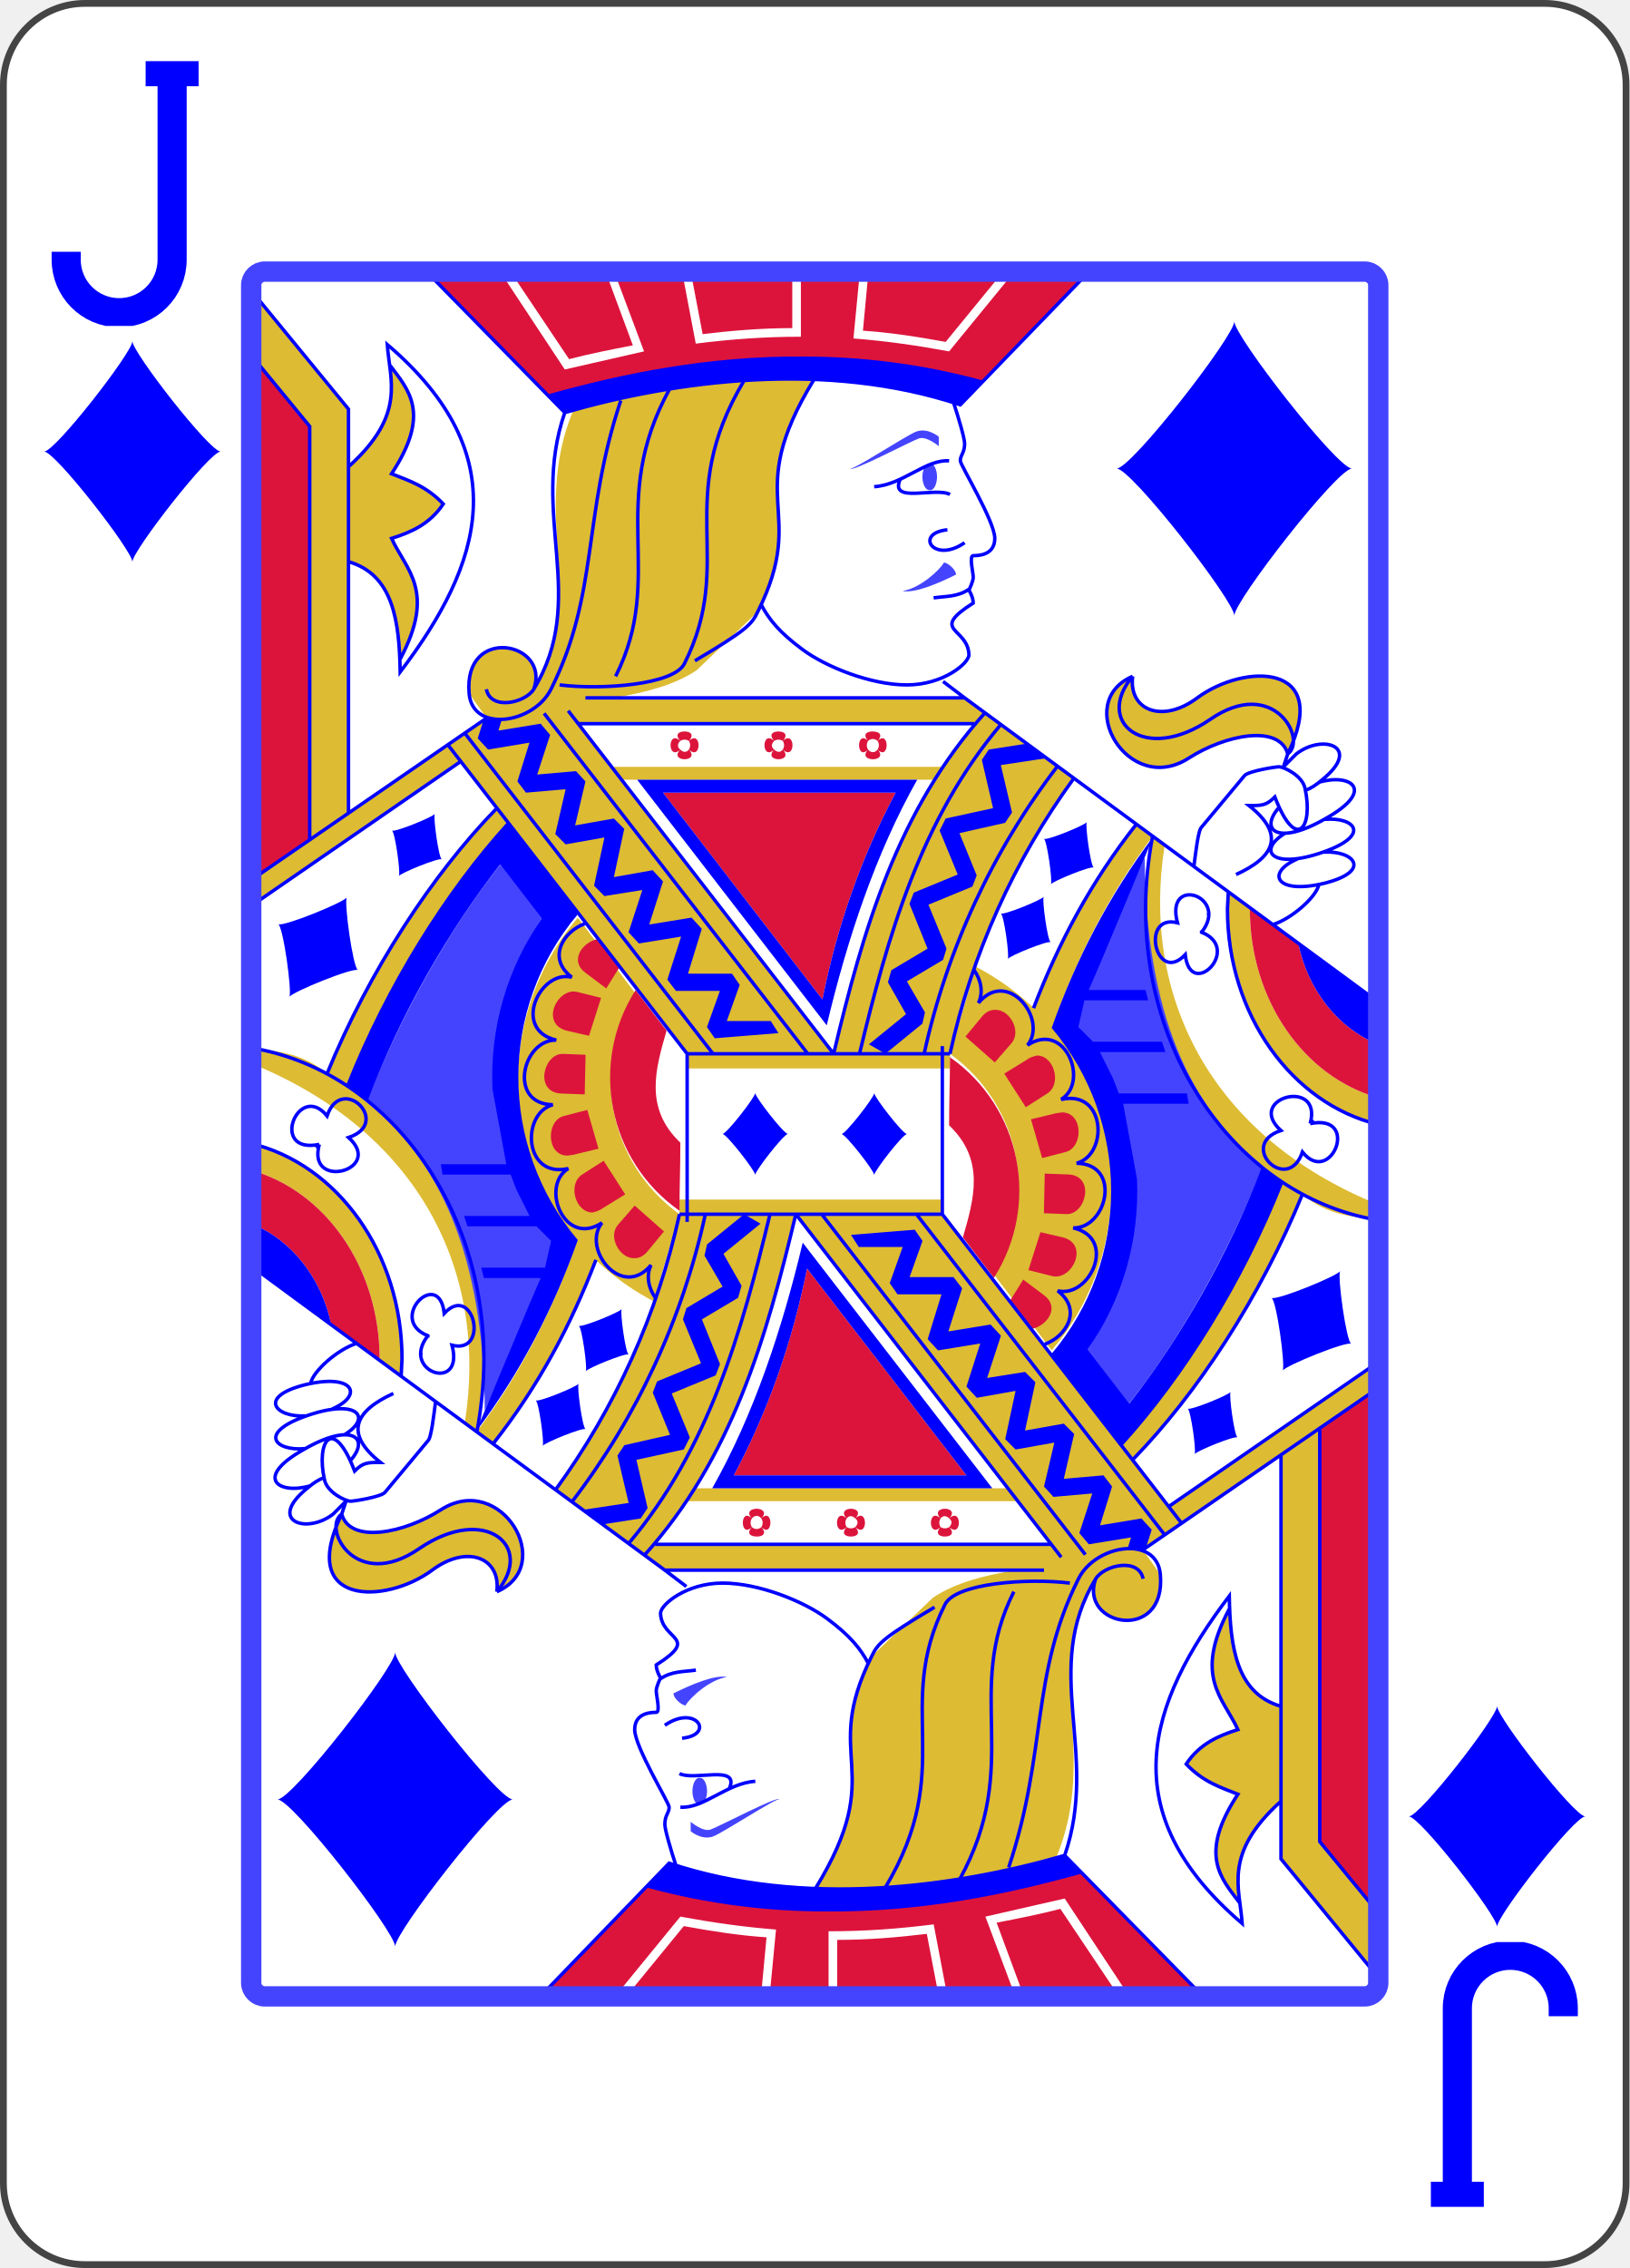
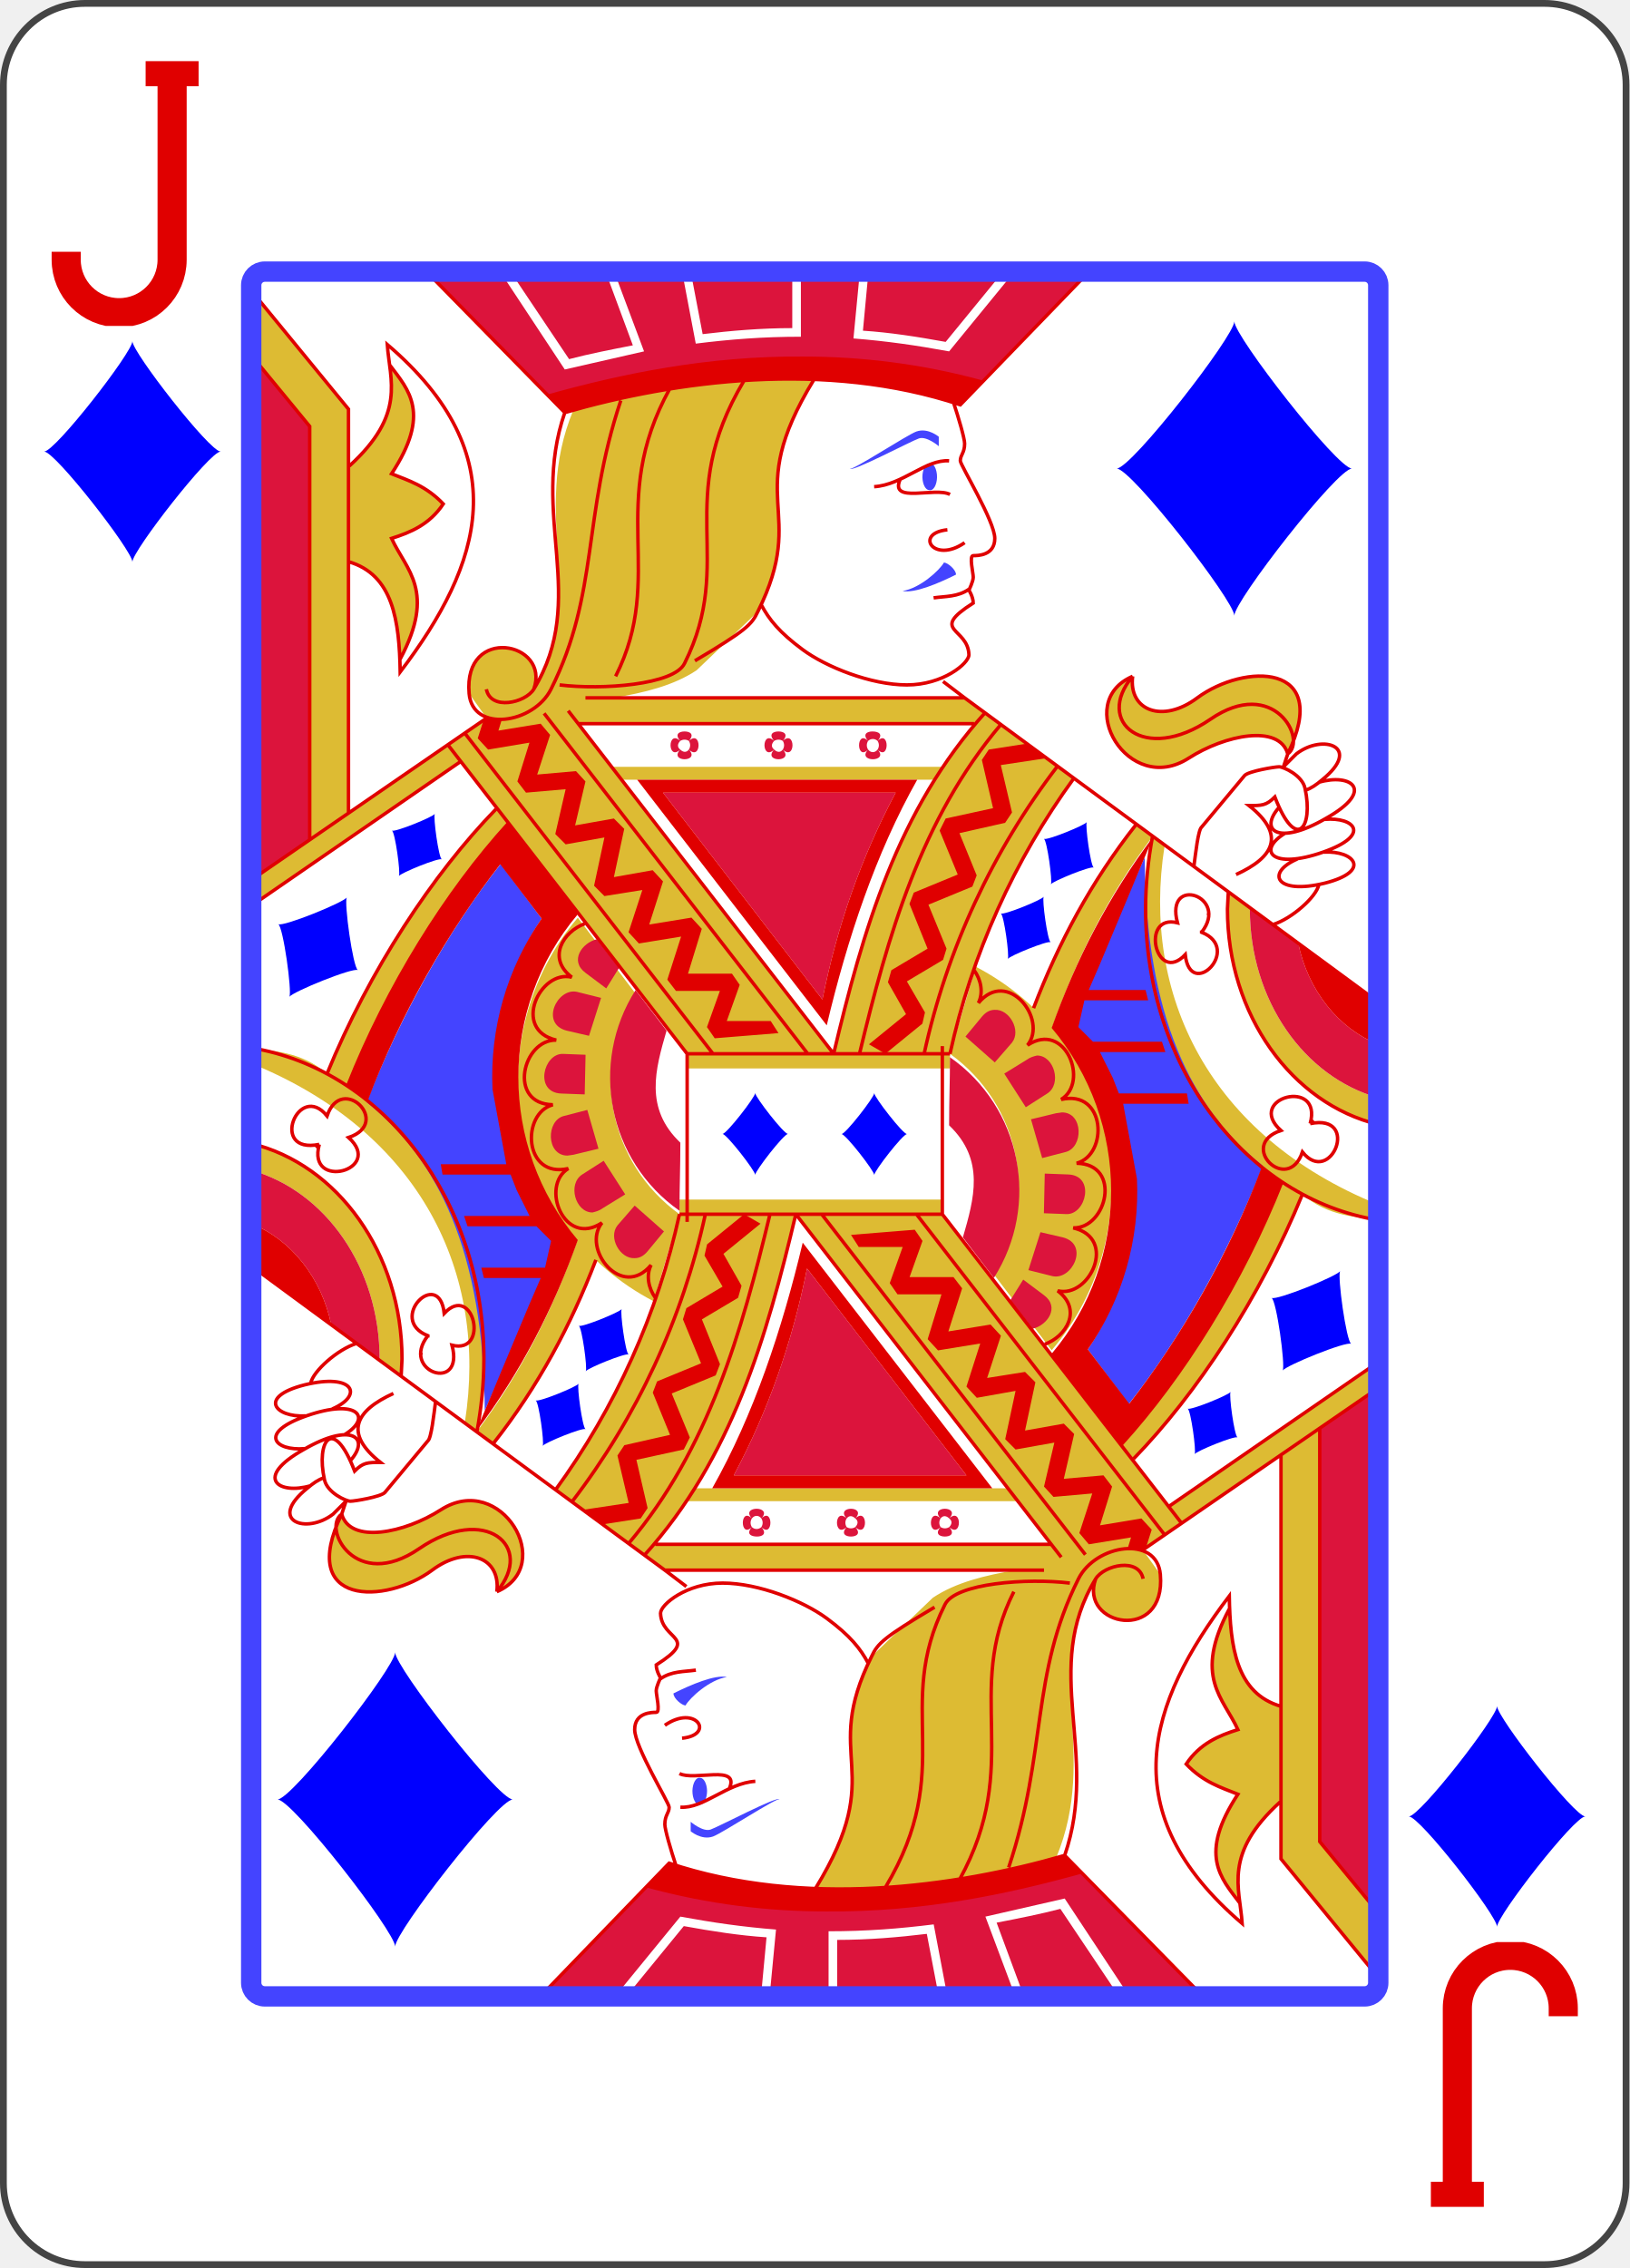
<svg xmlns="http://www.w3.org/2000/svg" viewBox="-120 -167 240 334">
  <rect width="239" height="333" x="-119.5" y="-166.5" rx="12" ry="12" stroke="#444" fill="#fff" fill-opacity="1" stroke-width="1" />
  <symbol id="Rjd" viewBox="-500 -500 1000 1000" preserveAspectRatio="xMinYMid" opacity="0.8">
-     <path d="M-250 220v30a100 100 0 00400 0V-460m100 0H50" stroke="#0000FF" fill="none" fill-opacity="1" stroke-width="110" />
+     <path d="M-250 220v30a100 100 0 00400 0V-460m100 0H50" stroke="#E00000" fill="none" fill-opacity="1" stroke-width="110" />
  </symbol>
  <symbol id="S0jd" viewBox="-600 -600 1200 1200" preserveAspectRatio="xMinYMid" opacity="0.8">
    <path d="M0-500C-100-250-355-100-355 185a150 150 0 00300 0 10 10 0 0120 0c0 200-50 215-95 315H130C85 400 35 385 35 185a10 10 0 0120 0 150 150 0 00300 0C355-100 100-250 0-500" fill="blue" fill-opacity="1" />
  </symbol>
  <symbol id="S1jd" viewBox="-600 -600 1200 1200" preserveAspectRatio="xMinYMid" opacity="0.8">
    <path d="m0-300c0-100 100-200 200-200S400-400 400-250C400 0 0 400 0 500 0 400-400 0-400-250c0-150 100-250 200-250S0-400 0-300" fill="blue" fill-opacity="1" />
  </symbol>
  <symbol id="S2jd" viewBox="-600 -600 1200 1200" preserveAspectRatio="xMinYMid" opacity="0.8">
    <path d="m-400 0C-350 0 0-450 0-500 0-450 350 0 400 0 350 0 0 450 0 500 0 450-350 0-400 0" fill="blue" fill-opacity="1" />
  </symbol>
  <symbol id="S3jd" viewBox="-600 -600 1200 1200" preserveAspectRatio="xMinYMid" opacity="0.8">
    <path d="M40 150a10 10 0 0120 0A210 210 0 10135-50 10 10 0 01120-65a210 210 0 10-220 0 10 10 0 01-15 15 210 210 0 1075 200 10 10 0 0120 0c0 250 0 250-100 350H130C30 400 30 400 30 150" fill="blue" fill-opacity="1" />
  </symbol>
  <use href="#Rjd" height="39" x="-120" y="-158" />
  <use href="#S2jd" height="39" x="-120" y="-120" />
  <g transform="rotate(180)">
    <use href="#Rjd" height="39" x="-120" y="-158" />
    <use href="#S2jd" height="39" x="-120" y="-120" />
  </g>
  <g>
    <symbol id="gojd" viewBox="0 0 1300 2000" preserveAspectRatio="xMinYMid" opacity="0.8">
      <path d="M0 27v75l60 73V654l45-31V332c48 14 58 60 60 113 42-79 7-103-10-140 22-7 44-16 60-40-20-21-40-27-60-35 46-70 20-97-2-126 4 34 6 68-47 117l-1-66Zm616 93c-90 0-177 16-250 36-51 122 18 219-46 324 20-55-82-75-75 5l20 28-45 31L0 696v30L235 564l-15-20L498 903v17H803V903c28-118 72-224 144-320L843 507c-19 21-36 43-51 66l3-3H410c-15-21-79-101-38-50H831l13-13-24-17H413c35-6 69-14 96-32l71-68c60-120-20-130 64-269Zm547 345c-23-1-52 9-73 25-40 30-80 15-75-25-70 30-5 140 65 95 42-27 105-40 115-5 32-65 6-90-32-90ZM793 574c-66 98-97 213-126 328L413 574l10 11H785Zm507 504c-197-80-275-244-248-416l-14-11-19-14c-52 66-91 137-120 213l22 24c28-80 65-154 117-223-5 27-8 55-8 84-22 137 49 236 158 317-45 116-116 226-186 304l14 17c73-76 146-188 196-307 30 26 63 26 88 30v-18m0-93V954c-86-24-149-113-149-219v-2l-25-17-1 20c0 123 75 226 175 249M833 802 803 903c82 59 104 171 51 256l67 88c58-68 81-159 64-246-17-83-73-158-152-199Z" fill="#db3" fill-opacity="1" />
    </symbol>
    <symbol id="rejd" viewBox="0 0 1300 2000" preserveAspectRatio="xMinYMid" opacity="0.8">
      <path d="M200 0 356 159c128-37 303-61 459-9L960 0H874L802 88c-38-7-73-12-111-15l7-73H630V71c-44 0-82 3-122 8L493 0H415l33 88-92 21L284 0Zm96 0 65 97c23-6 48-11 74-16L405 0ZM503 0l13 68c33-4 68-7 104-7V0ZM708 0l-6 64c31 2 63 7 96 13L861 0ZM0 102V696l60-42V175ZM495 529c-6 0-12 3-5 11 3-2 7-2 10 0 7-8 1-11-5-11Zm5 11c2 3 2 7 0 10 15 14 15-24 0-10Zm0 10c-3 4-7 3-10 0-14 15 24 15 10 0Zm-10 0c-4-3-3-7 0-10-15-14-15 24 0 10Zm114-21c-6 0-12 3-5 11 3-2 7-2 10 0 7-8 1-11-5-11Zm5 11c2 3 2 7 0 10 15 14 15-24 0-10Zm0 10c-3 4-7 3-10 0-14 15 24 15 10 0Zm-10 0c-4-3-3-7 0-10-15-14-15 24 0 10Zm114-21c-6 0-12 3-5 11 3-3 8-3 11 0 7-8 1-11-6-11Zm6 11h-1Zc2 3 2 7 0 10 14 14 14-24 0-10Zm0 10h-1Zc-3 4-8 4-11 0-14 15 25 15 11 0Zm-11 0c-2-3-2-7 0-10-14-14-14 24 0 10ZM470 600 655 840c17-85 45-165 85-240Zm681 133v2c0 106 63 195 149 219V892c-46-18-82-63-93-118ZM855 852c-5 0-10 2-15 8l-19 23 34 30 20-23c11-14-3-39-20-38Zm49 53c-4 1-8 2-12 5l-26 16 25 39 25-16c17-11 8-44-12-44Zm-101 2c0 30-1 48-1 79 42 40 29 85 16 130l36 47c54-85 32-198-51-256Zm130 64-7 1-29 7 13 45 27-7c21-5 21-46-4-46Zm-20 71-1 46 26 1c23 1 34-45 2-46Zm-5 68-14 44 28 7c23 5 43-37 12-45Zm-20 55-15 24 26 33c17-4 32-25 13-39Z" fill="#dc143c" fill-opacity="1" />
    </symbol>
    <symbol id="bujd" viewBox="0 0 1300 2000" preserveAspectRatio="xMinYMid" opacity="0.8">
      <path d="m1011 1310-48-64a320 320 0 00-18-381l84-190c1 183 54 292 137 358-39 100-95 200-156 277zM748 366c20-3 43-24 48-33 4 0 14 8 14 14-20 10-48 22-62 19m-61-142c2 3 66-39 77-43 14-5 27 7 26 6v11s-14-12-23-9-79 40-80 35zm101 10a8 16 0 01-9 15 8 16 0 01-8-15 8 16 0 018-16 8 16 0 019 16z" fill="#44f" fill-opacity="1" />
    </symbol>
    <symbol id="bajd" viewBox="0 0 1300 2000" preserveAspectRatio="xMinYMid" opacity="0.8">
-       <path d="M1300 843v49c-46-18-82-63-93-118ZM977 799l-13 30h66l3 12H959l-7 31 17 17h80l4 12H977l15 30 7 18h79l2 12h-76l16 87a321 321 0 01-57 198l48 63c60-77 116-174 154-275l23 18c-46 116-115 226-186 304l-81-105c92-109 92-269 0-378 28-79 66-153 118-222ZM655 840c17-85 45-165 85-240H470ZM765 585c-48 85-81 184-105 285L440 585Zm150-25-53 8 13 55-8 12-53 12 20 49-5 13-51 21 21 51-4 13-42 25 21 36-3 13-43 35-19-11 43-35-21-37 4-14 42-25-21-52 5-13 51-21-21-51 7-14 55-12-13-56 8-12 45-7ZM283 515l-4 13 49-8 11 13-15 46 45-4 11 12-12 51 45-8 12 12-12 56 45-8 12 13-16 50 49-8 12 13-16 52h51l9 13-15 42h51l9 14-74 6-9-13 15-42H485l-10-13 16-50-49 8-12-13 16-49-44 7-12-12 12-56-45 8-12-12 12-52-46 4-10-13 14-45-48 8-12-13 7-22ZM633 94c66 0 136 8 209 28l-27 28c-156-52-331-28-459 9l-20-21c86-24 186-45 297-44Z" fill="#0000FF" fill-opacity="1" />
+       <path d="M1300 843v49c-46-18-82-63-93-118ZM977 799l-13 30h66l3 12H959l-7 31 17 17h80l4 12H977l15 30 7 18h79l2 12h-76l16 87a321 321 0 01-57 198l48 63c60-77 116-174 154-275l23 18c-46 116-115 226-186 304l-81-105c92-109 92-269 0-378 28-79 66-153 118-222ZM655 840c17-85 45-165 85-240H470ZM765 585c-48 85-81 184-105 285L440 585Zm150-25-53 8 13 55-8 12-53 12 20 49-5 13-51 21 21 51-4 13-42 25 21 36-3 13-43 35-19-11 43-35-21-37 4-14 42-25-21-52 5-13 51-21-21-51 7-14 55-12-13-56 8-12 45-7ZM283 515l-4 13 49-8 11 13-15 46 45-4 11 12-12 51 45-8 12 12-12 56 45-8 12 13-16 50 49-8 12 13-16 52h51l9 13-15 42h51l9 14-74 6-9-13 15-42H485l-10-13 16-50-49 8-12-13 16-49-44 7-12-12 12-56-45 8-12-12 12-52-46 4-10-13 14-45-48 8-12-13 7-22ZM633 94c66 0 136 8 209 28l-27 28c-156-52-331-28-459 9l-20-21c86-24 186-45 297-44Z" fill="#E00000" fill-opacity="1" />
    </symbol>
    <symbol id="dejd" viewBox="0 0 1300 2000" preserveAspectRatio="xMinYMid" opacity="1">
-       <path d="M960 0 815 150c-156-52-331-28-459 9L200 0M507 447c59-35 66-42 73-57 60-120-20-130 65-269M350 475c49 6 133 0 145-25 60-120-14-189 69-328M415 465c59-117-11-200 63-334M320 480c20-55-82-75-75 5 4 46 75 35 95-5 56-112 36-200 81-335M265 480c5 25 45 16 55 0 64-105-5-202 36-321M795 471l25 19M803 254c-17-9-70 11-58-17m57-22c-27-2-54 28-87 30M825 364c-13 9-27 8-41 10m36-64c-36 25-59-11-20-15M584 382c9 17 21 32 48 52s79 41 121 41 72-25 72-35c-1-32-47-27 5-60 0-7-5-15-5-15s5-10 5-15-5-25 0-25 25 0 25-20-40-85-40-90c0-7 5-9 5-20 0-6-7-30-13-48m383 423 5-15c23-16-16-91-90-40-76 52-135 3-90-50m0 0c-70 30-5 140 65 95 42-27 105-40 115-5 52-107-51-105-105-65-40 30-80 15-75-25m216 242c-3 14-31 39-53 46m28-76c-37 16-25 42 32 28 55-14 34-38-1-36m-45-22c-33 20-16 43 44 22 57-20 36-41 2-38m-53-14c-24 27-1 45 54 13 59-33 29-53-8-42m-15 9c6-2 12-6 19-12 47-38 1-54-30-30l-15 15m-55 125c44-20 58-46 15-80 15 0 20 0 30-10 25 65 45 35 35-10-3-15-25-25-30-25s-35 5-40 10l-50 60c-4 3-7 31-9 46M165 445c42-79 7-103-10-140 22-7 44-16 60-40-20-21-40-27-60-35 46-70 20-97-2-126M105 332c52 15 59 69 60 128 95-125 136-251-15-380 3 42 22 81-44 141M60 654V175L0 102M105 623V155L0 27M913 1240c25-9 44-40 15-62 37 9 70-61 18-73 39 1 57-74 4-75 37-10 34-86-18-74 33-20 5-92-39-63 24-30-23-90-57-49 6-12 3-27-5-38m390 178c59-12 24 74-9 33-17 50-76-8-25-25-42-38 49-62 34-8M1095 759.895V762c48 19-13 80-19 26-34 36-53-48-9-37-15-56 61-31 28 11m126 217 5 5M1103 740v2m-101 614c71-78 140-188 186-304m-172 321c73-75 147-187 196-307m-86-351-1 20c0 123 75 226 175 250M1038 651c-5 27-8 55-8 84 0 184 117 336 270 361M0 726 235 564M0 696 266 513M1300 843 820 490H380m451 30H372M900 850c29-76 67-147 119-213M803 903A853 853 0 01947 583M773 903A844 844 0 01928 569M698 903c33-137 71-272 164-382M668 903c34-143 74-283 176-396m-484-2L668 903M332 508 638 903M240 531 528 903M220 544 498 903m305 0H498v195" stroke="#0000FF" fill="none" fill-opacity="1" stroke-width="4" />
+       <path d="M960 0 815 150c-156-52-331-28-459 9L200 0M507 447c59-35 66-42 73-57 60-120-20-130 65-269M350 475c49 6 133 0 145-25 60-120-14-189 69-328M415 465c59-117-11-200 63-334M320 480c20-55-82-75-75 5 4 46 75 35 95-5 56-112 36-200 81-335M265 480c5 25 45 16 55 0 64-105-5-202 36-321M795 471l25 19M803 254c-17-9-70 11-58-17m57-22c-27-2-54 28-87 30M825 364c-13 9-27 8-41 10m36-64c-36 25-59-11-20-15M584 382c9 17 21 32 48 52s79 41 121 41 72-25 72-35c-1-32-47-27 5-60 0-7-5-15-5-15s5-10 5-15-5-25 0-25 25 0 25-20-40-85-40-90c0-7 5-9 5-20 0-6-7-30-13-48m383 423 5-15c23-16-16-91-90-40-76 52-135 3-90-50m0 0c-70 30-5 140 65 95 42-27 105-40 115-5 52-107-51-105-105-65-40 30-80 15-75-25m216 242c-3 14-31 39-53 46m28-76c-37 16-25 42 32 28 55-14 34-38-1-36m-45-22c-33 20-16 43 44 22 57-20 36-41 2-38m-53-14c-24 27-1 45 54 13 59-33 29-53-8-42m-15 9c6-2 12-6 19-12 47-38 1-54-30-30l-15 15m-55 125c44-20 58-46 15-80 15 0 20 0 30-10 25 65 45 35 35-10-3-15-25-25-30-25s-35 5-40 10l-50 60c-4 3-7 31-9 46M165 445c42-79 7-103-10-140 22-7 44-16 60-40-20-21-40-27-60-35 46-70 20-97-2-126M105 332c52 15 59 69 60 128 95-125 136-251-15-380 3 42 22 81-44 141M60 654V175L0 102M105 623V155L0 27M913 1240c25-9 44-40 15-62 37 9 70-61 18-73 39 1 57-74 4-75 37-10 34-86-18-74 33-20 5-92-39-63 24-30-23-90-57-49 6-12 3-27-5-38m390 178c59-12 24 74-9 33-17 50-76-8-25-25-42-38 49-62 34-8M1095 759.895V762c48 19-13 80-19 26-34 36-53-48-9-37-15-56 61-31 28 11m126 217 5 5M1103 740v2m-101 614c71-78 140-188 186-304m-172 321c73-75 147-187 196-307m-86-351-1 20c0 123 75 226 175 250M1038 651c-5 27-8 55-8 84 0 184 117 336 270 361M0 726 235 564M0 696 266 513M1300 843 820 490H380m451 30H372M900 850c29-76 67-147 119-213M803 903A853 853 0 01947 583M773 903A844 844 0 01928 569M698 903c33-137 71-272 164-382M668 903c34-143 74-283 176-396m-484-2L668 903M332 508 638 903M240 531 528 903M220 544 498 903m305 0H498v195" stroke="#E00000" fill="none" fill-opacity="1" stroke-width="4" />
      <use href="#S2jd" height="114" x="520" y="939" transform="" />
      <use href="#S2jd" height="100" x="1100" y="60" transform="rotate(30)" />
      <use href="#S2jd" height="100" x="1100" y="160" transform="rotate(30)" />
      <use href="#S2jd" height="100" x="440" y="430" transform="rotate(30)" />
      <use href="#S2jd" height="160" x="370" y="560" transform="rotate(30)" />
    </symbol>
    <use href="#gojd" width="165" height="261" x="-82" y="-130" />
    <use href="#gojd" width="165" height="261" x="-82" y="-130" transform="rotate(180)" />
    <use href="#rejd" width="165" height="261" x="-82" y="-130" />
    <use href="#rejd" width="165" height="261" x="-82" y="-130" transform="rotate(180)" />
    <use href="#bujd" width="165" height="261" x="-82" y="-130" />
    <use href="#bujd" width="165" height="261" x="-82" y="-130" transform="rotate(180)" />
    <use href="#bajd" width="165" height="261" x="-82" y="-130" />
    <use href="#bajd" width="165" height="261" x="-82" y="-130" transform="rotate(180)" />
    <use href="#dejd" width="165" height="261" x="-82" y="-130" />
    <use href="#dejd" width="165" height="261" x="-82" y="-130" transform="rotate(180)" />
    <use href="#S2jd" height="52" x="35.8" y="-124" />
    <use href="#S2jd" height="52" x="35.8" y="-124" transform="rotate(180)" />
    <rect width="166" height="254" x="-83" y="-127" rx="2" ry="2" stroke="#44f" fill="none" fill-opacity="1" stroke-width="3" />
  </g>
</svg>
